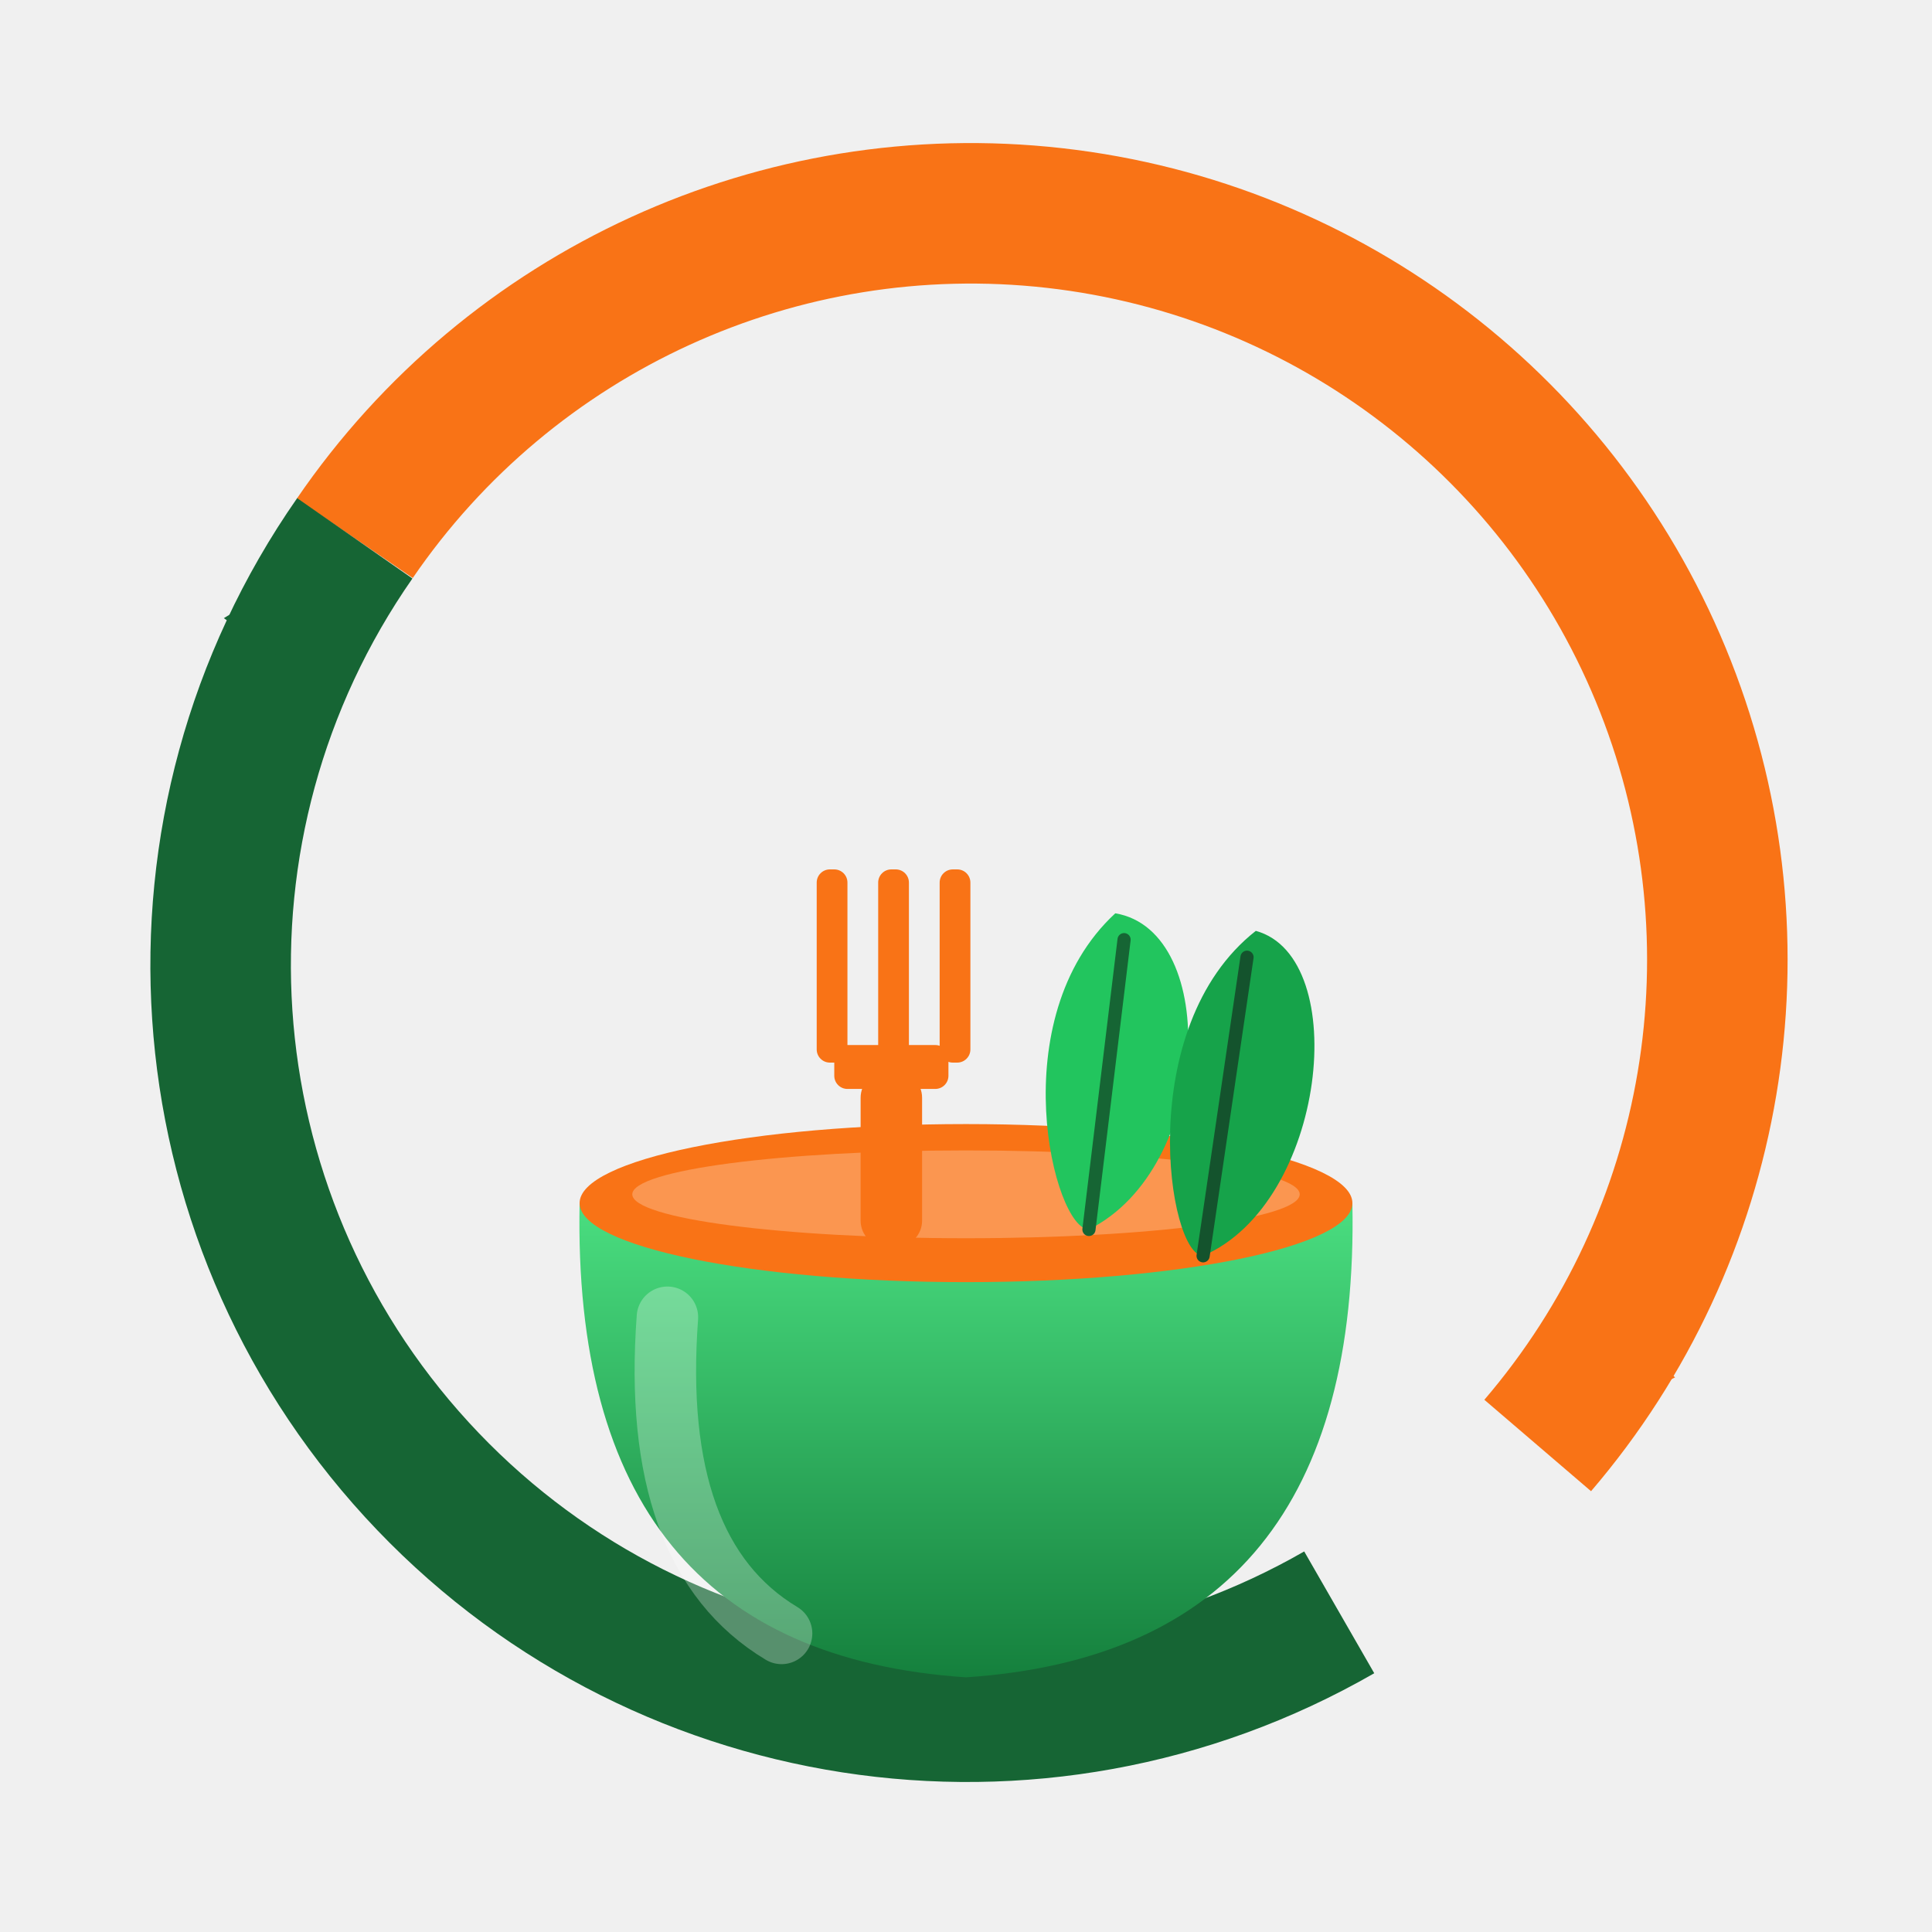
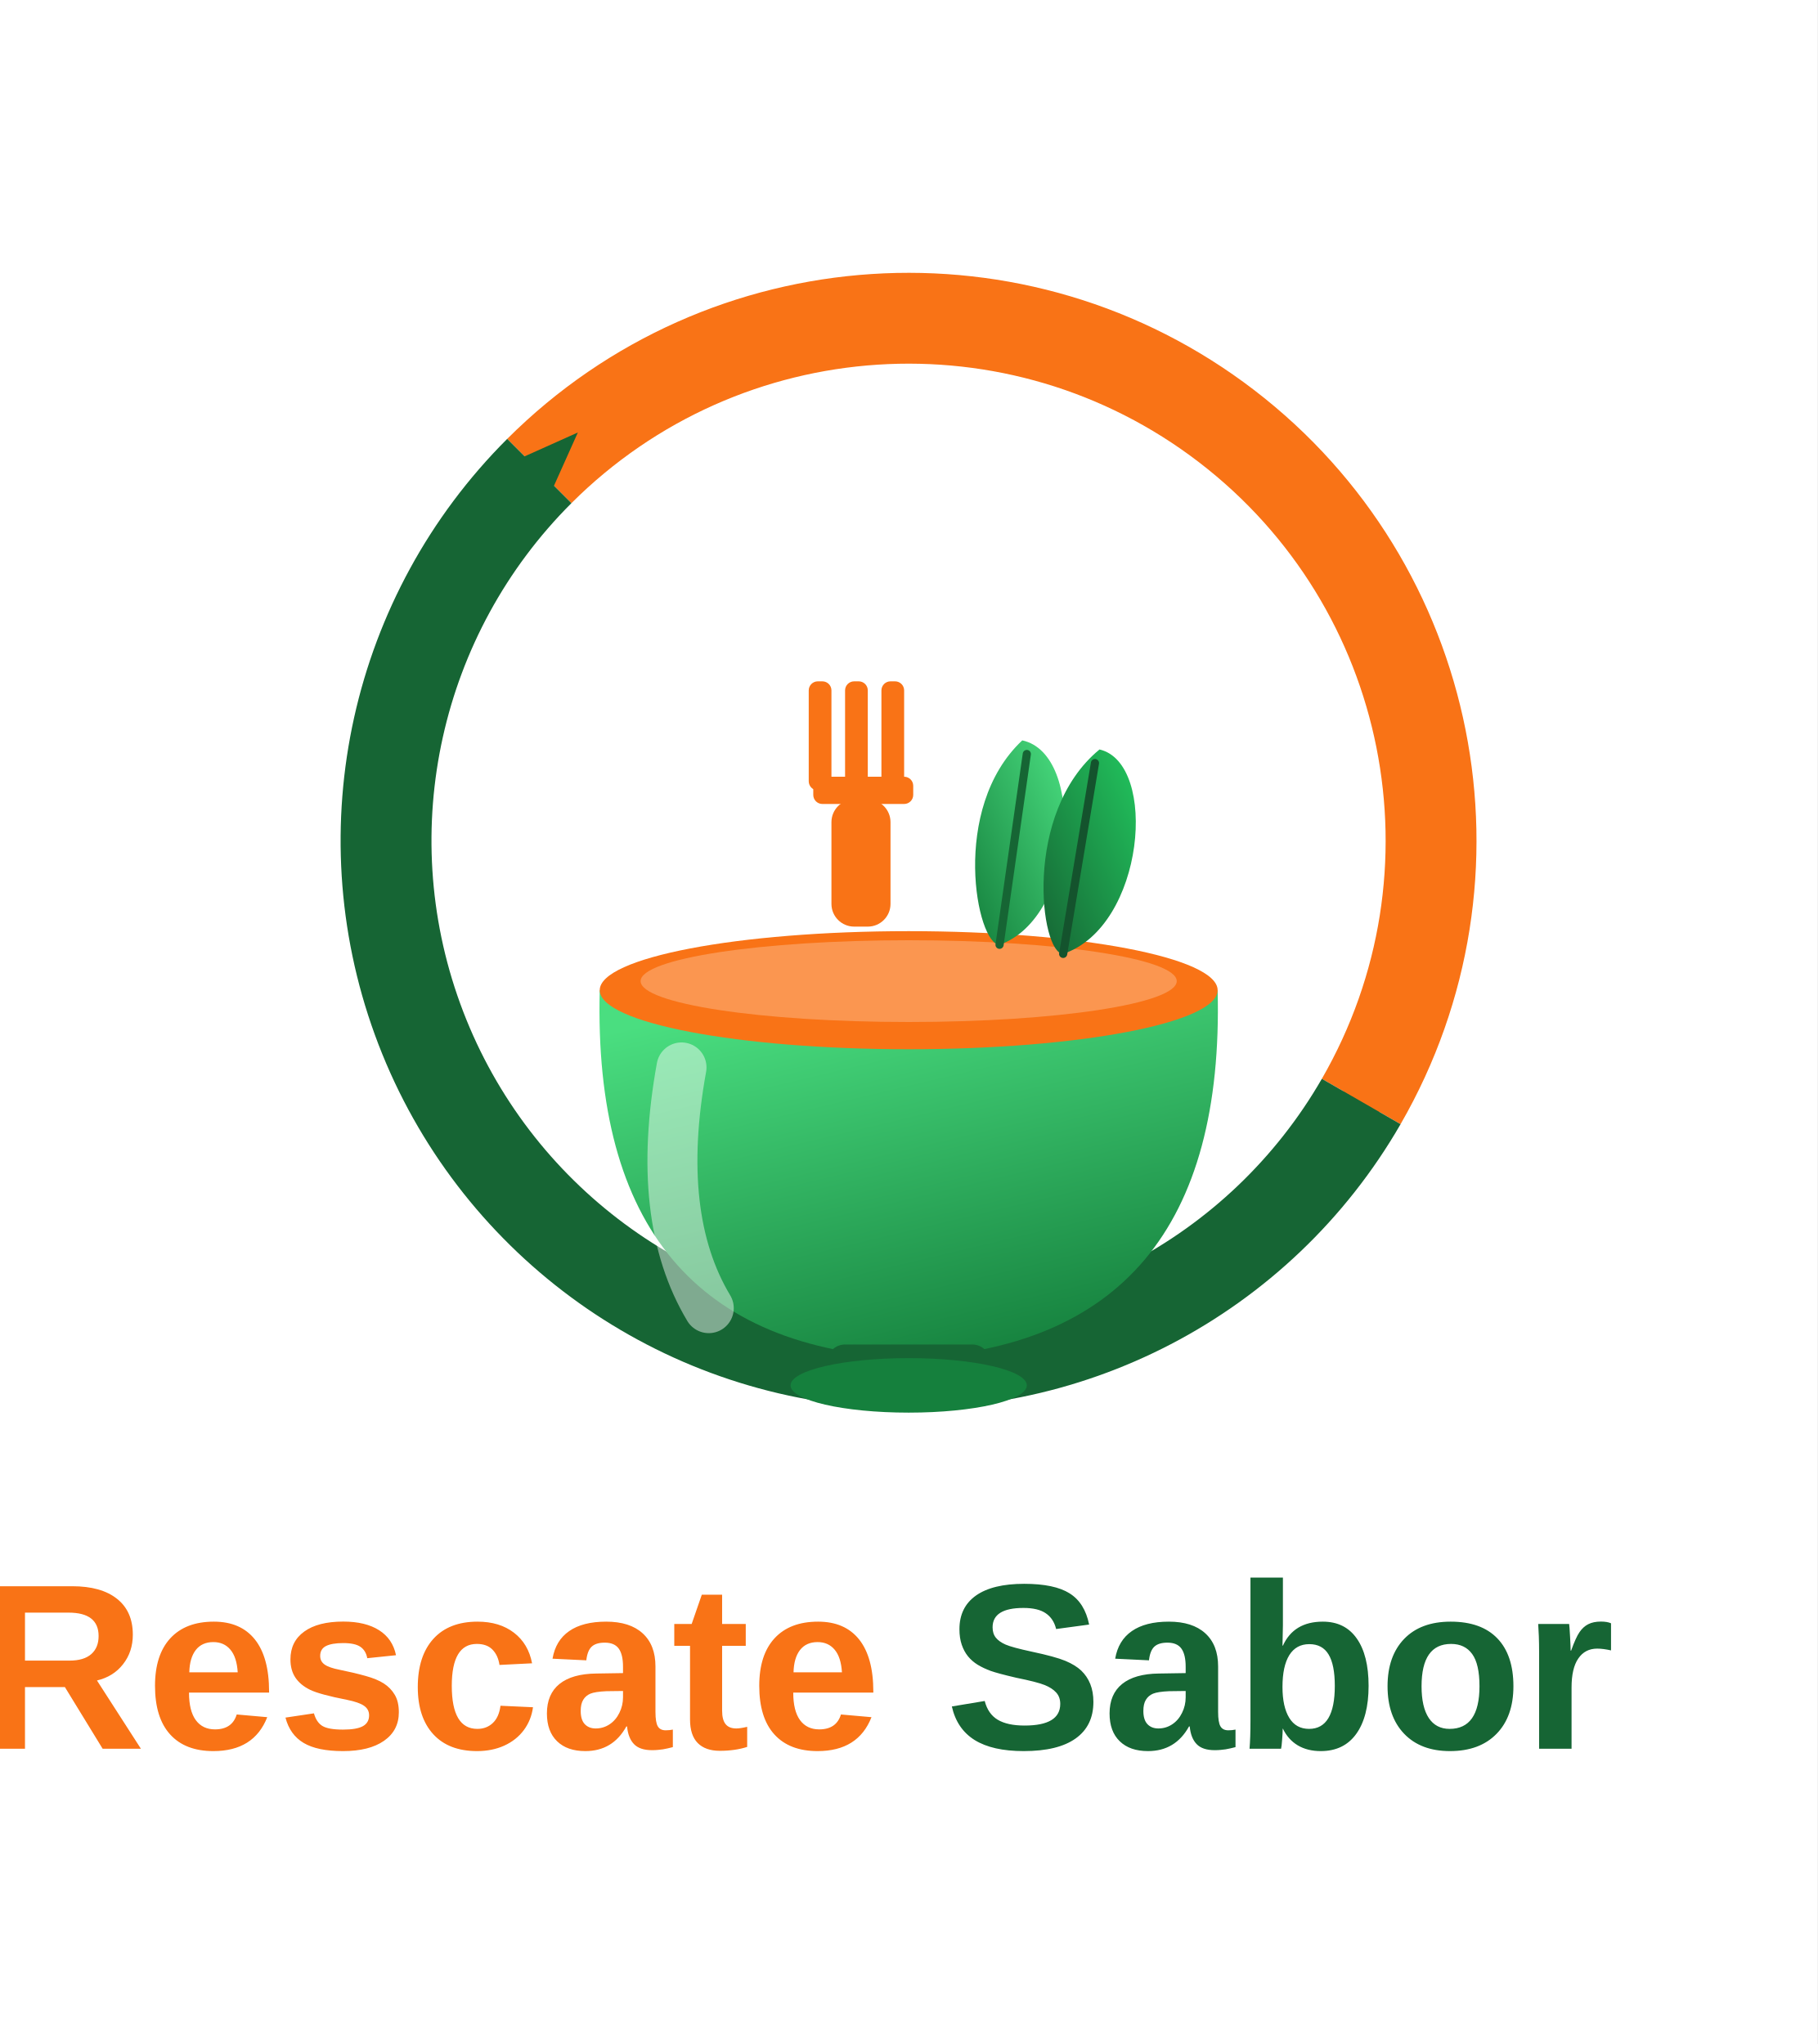
- <svg xmlns="http://www.w3.org/2000/svg" viewBox="0 0 220 220">
+ <svg xmlns="http://www.w3.org/2000/svg" viewBox="0 0 400 450">
  <defs>
-     <linearGradient id="bowlGrad" x1="0" y1="0" x2="0" y2="1">
+     <linearGradient id="bowlGrad" x1="30%" y1="0%" x2="70%" y2="100%">
      <stop offset="0%" stop-color="#4ade80" />
      <stop offset="100%" stop-color="#15803d" />
    </linearGradient>
+     <linearGradient id="leaf1Grad" x1="0%" y1="100%" x2="100%" y2="0%">
+       <stop offset="0%" stop-color="#15803d" />
+       <stop offset="100%" stop-color="#4ade80" />
+     </linearGradient>
+     <linearGradient id="leaf2Grad" x1="0%" y1="100%" x2="100%" y2="0%">
+       <stop offset="0%" stop-color="#166534" />
+       <stop offset="100%" stop-color="#22c55e" />
+     </linearGradient>
  </defs>
-   <path d="M 40.4,61.3 A 85,85 0 1,1 175.1,164.6" fill="none" stroke="#f97316" stroke-width="16" stroke-linecap="butt" />
-   <polygon points="0,0 -16,-7 -16,7" transform="translate(175.1,164.6) rotate(130)" fill="#f97316" />
-   <path d="M 152.5,183.6 A 85,85 0 0,1 40.4,61.3" fill="none" stroke="#166534" stroke-width="16" stroke-linecap="butt" />
-   <polygon points="0,0 -16,-7 -16,7" transform="translate(40.4,61.3) rotate(-55)" fill="#166534" />
-   <path d="M 66,137 Q 65,188 110,191 Q 155,188 154,137 Z" fill="url(#bowlGrad)" />
-   <ellipse cx="110" cy="137" rx="44" ry="9" fill="#f97316" />
-   <ellipse cx="110" cy="136" rx="38" ry="5" fill="rgba(255,255,255,0.25)" />
-   <path d="M 76,150 Q 74,177 89,186" fill="none" stroke="rgba(255,255,255,0.28)" stroke-width="7" stroke-linecap="round" />
-   <rect x="93" y="99" width="3.5" height="22" rx="1.5" fill="#f97316" />
-   <rect x="100" y="99" width="3.5" height="22" rx="1.5" fill="#f97316" />
-   <rect x="107" y="99" width="3.5" height="22" rx="1.5" fill="#f97316" />
-   <rect x="95" y="119" width="13" height="5" rx="1.5" fill="#f97316" />
-   <rect x="98" y="122" width="7" height="20" rx="3" fill="#f97316" />
-   <path d="M 124,140 C 120,140 114,116 127,104 C 139,106 138,133 124,140Z" fill="#22c55e" />
-   <line x1="124" y1="140" x2="128" y2="107" stroke="#166534" stroke-width="1.5" stroke-linecap="round" />
-   <path d="M 137,143 C 133,143 129,117 143,106 C 154,109 151,137 137,143Z" fill="#16a34a" />
-   <line x1="137" y1="143" x2="142" y2="109" stroke="#14532d" stroke-width="1.5" stroke-linecap="round" />
+   <rect width="400" height="450" fill="white" />
+   <circle cx="200" cy="185" r="107" fill="white" />
+   <path d="M 118.7,103.7 A 115,115 0 0,1 299.6,242.5" fill="none" stroke="#f97316" stroke-width="20" stroke-linecap="butt" />
+   <polygon points="12,0 -9,-8 -9,8" transform="translate(299.6,242.5) rotate(120)" fill="#f97316" />
+   <path d="M 299.6,242.5 A 115,115 0 1,1 118.7,103.7" fill="none" stroke="#166534" stroke-width="20" stroke-linecap="butt" />
+   <polygon points="12,0 -9,-8 -9,8" transform="translate(118.7,103.7) rotate(315)" fill="#166534" />
+   <path d="M 132,218 Q 130,296 200,299 Q 270,296 268,218 Z" fill="url(#bowlGrad)" />
+   <ellipse cx="200" cy="218" rx="68" ry="13" fill="#f97316" />
+   <ellipse cx="200" cy="216" rx="59" ry="9" fill="rgba(255,255,255,0.25)" />
+   <path d="M 150,235 Q 144,268 156,288" fill="none" stroke="rgba(255,255,255,0.45)" stroke-width="11" stroke-linecap="round" />
+   <rect x="182" y="296" width="36" height="9" rx="4" fill="#166534" />
+   <ellipse cx="200" cy="305" rx="26" ry="6" fill="#15803d" />
+   <rect x="178" y="150" width="5" height="24" rx="2" fill="#f97316" />
+   <rect x="186" y="150" width="5" height="24" rx="2" fill="#f97316" />
+   <rect x="194" y="150" width="5" height="24" rx="2" fill="#f97316" />
+   <rect x="179" y="171" width="22" height="6" rx="2" fill="#f97316" />
+   <rect x="183" y="176" width="13" height="28" rx="5" fill="#f97316" />
+   <path d="M 220,208 C 215,208 209,178 225,163 C 239,166 237,202 220,208Z" fill="url(#leaf1Grad)" />
+   <line x1="220" y1="208" x2="226" y2="166" stroke="#166534" stroke-width="1.8" stroke-linecap="round" />
+   <path d="M 234,210 C 229,210 225,179 242,165 C 255,168 252,204 234,210Z" fill="url(#leaf2Grad)" />
+   <line x1="234" y1="210" x2="241" y2="168" stroke="#14532d" stroke-width="1.8" stroke-linecap="round" />
+   <text x="194" y="385" font-family="Arial Black, Arial, sans-serif" font-weight="900" font-size="52" fill="#f97316" text-anchor="end">Rescate</text>
+   <text x="208" y="385" font-family="Arial Black, Arial, sans-serif" font-weight="900" font-size="52" fill="#166534" text-anchor="start">Sabor</text>
</svg>
